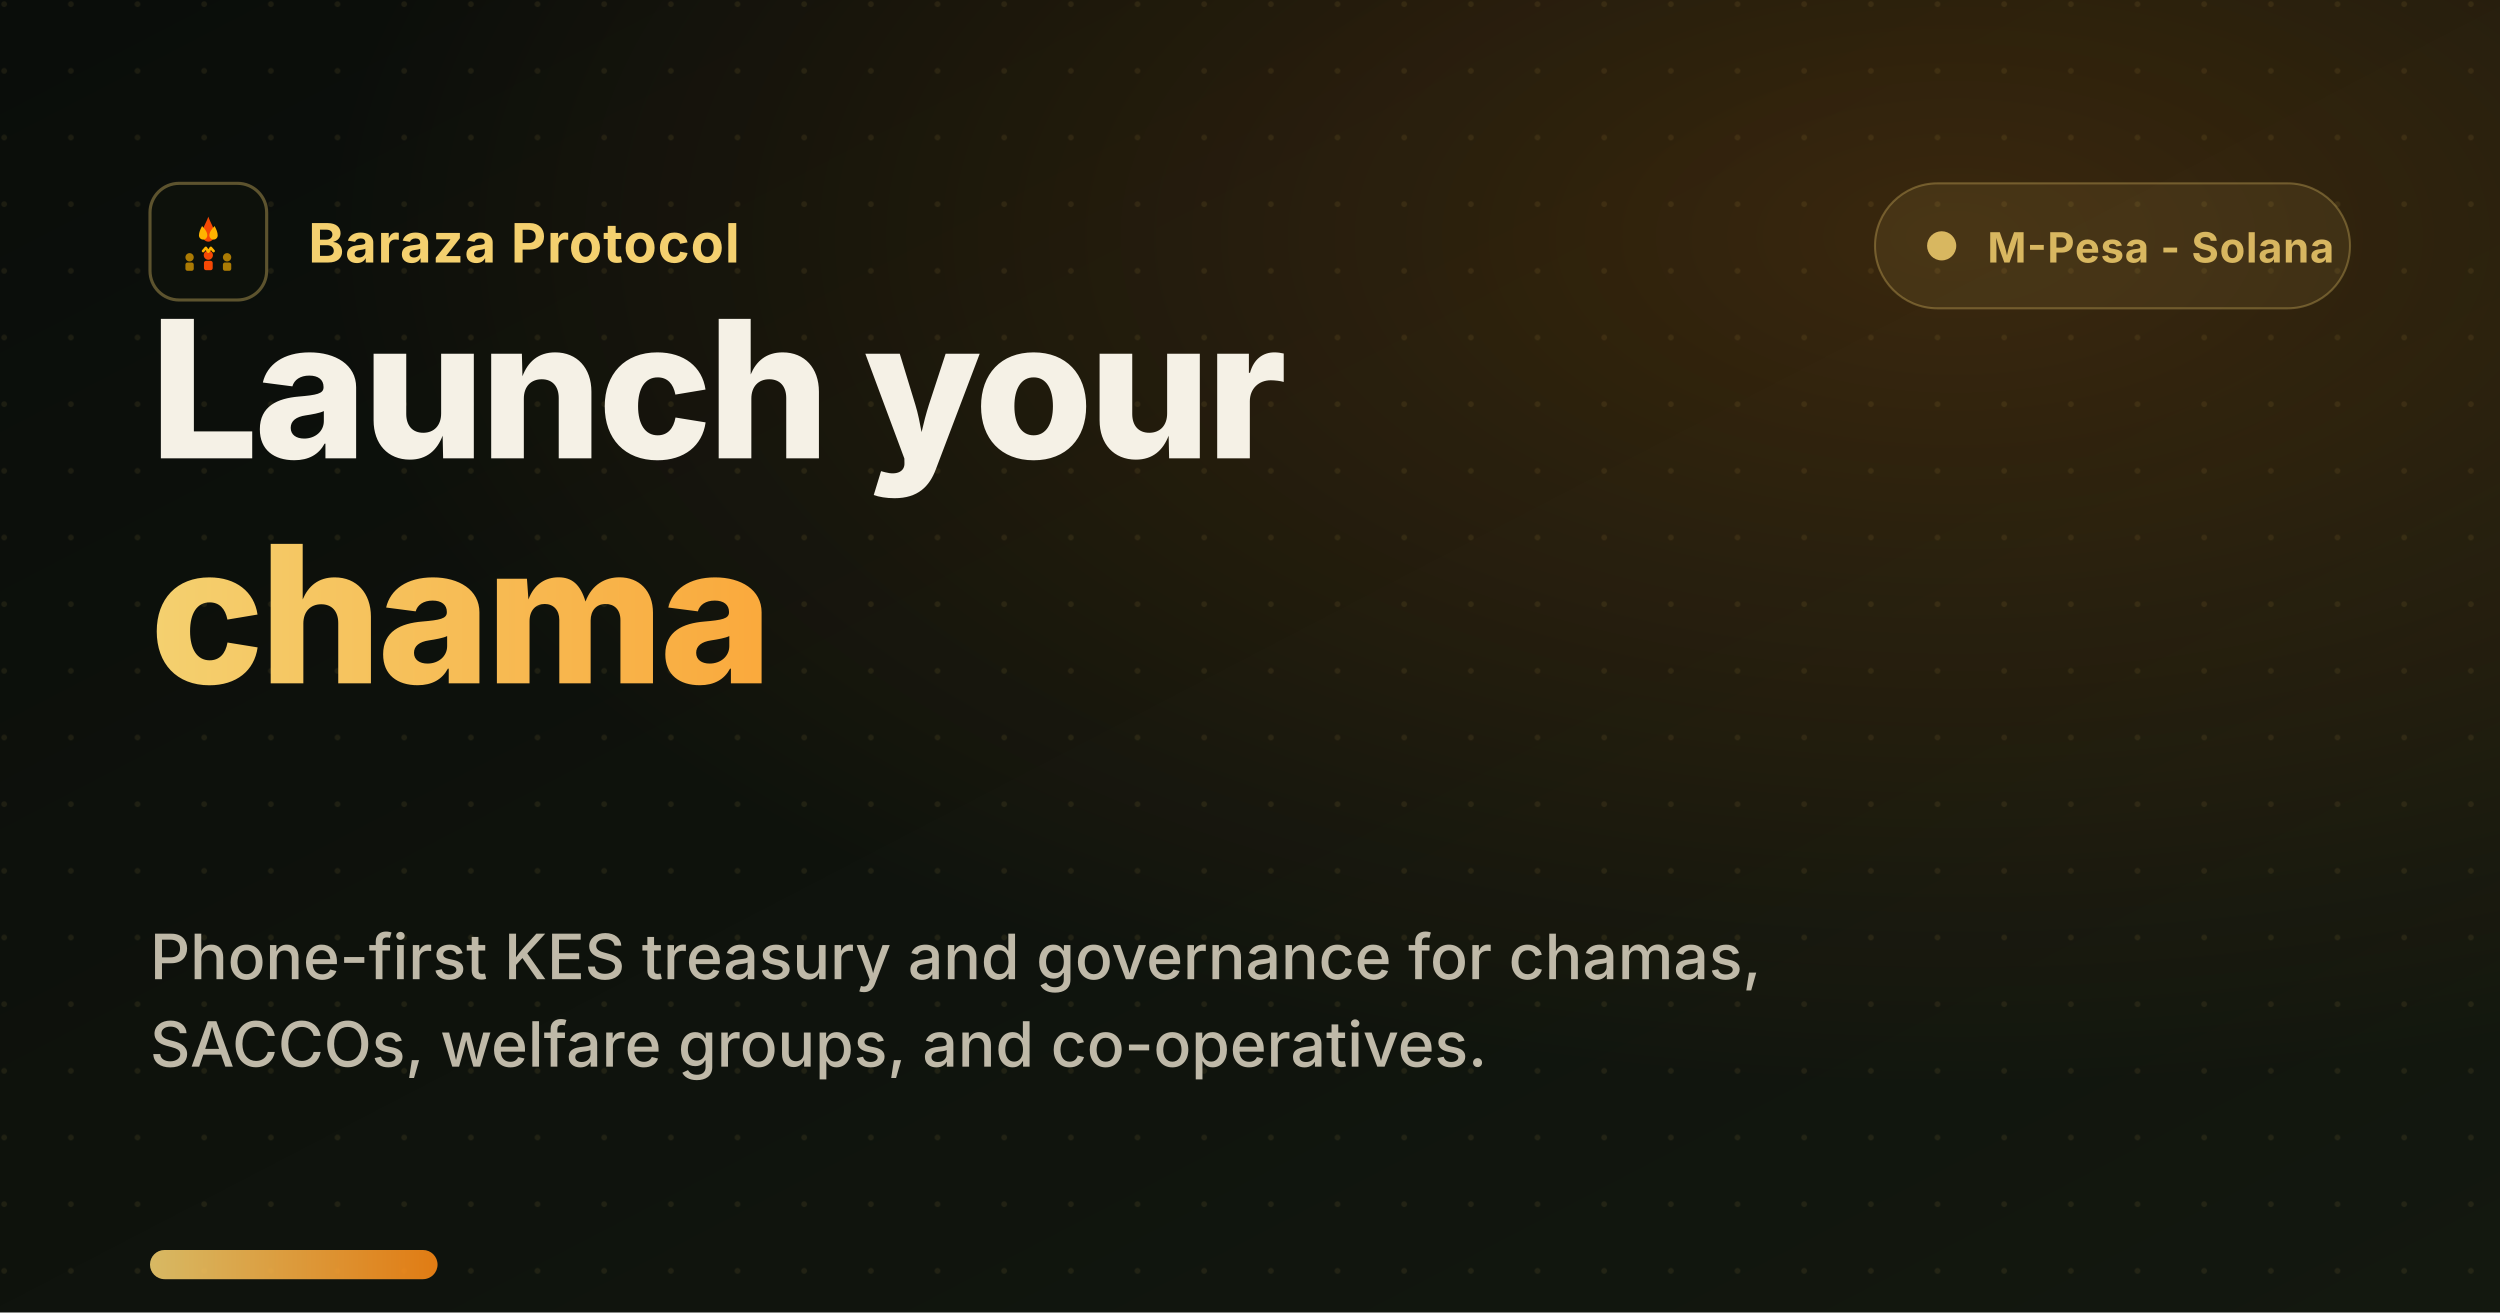
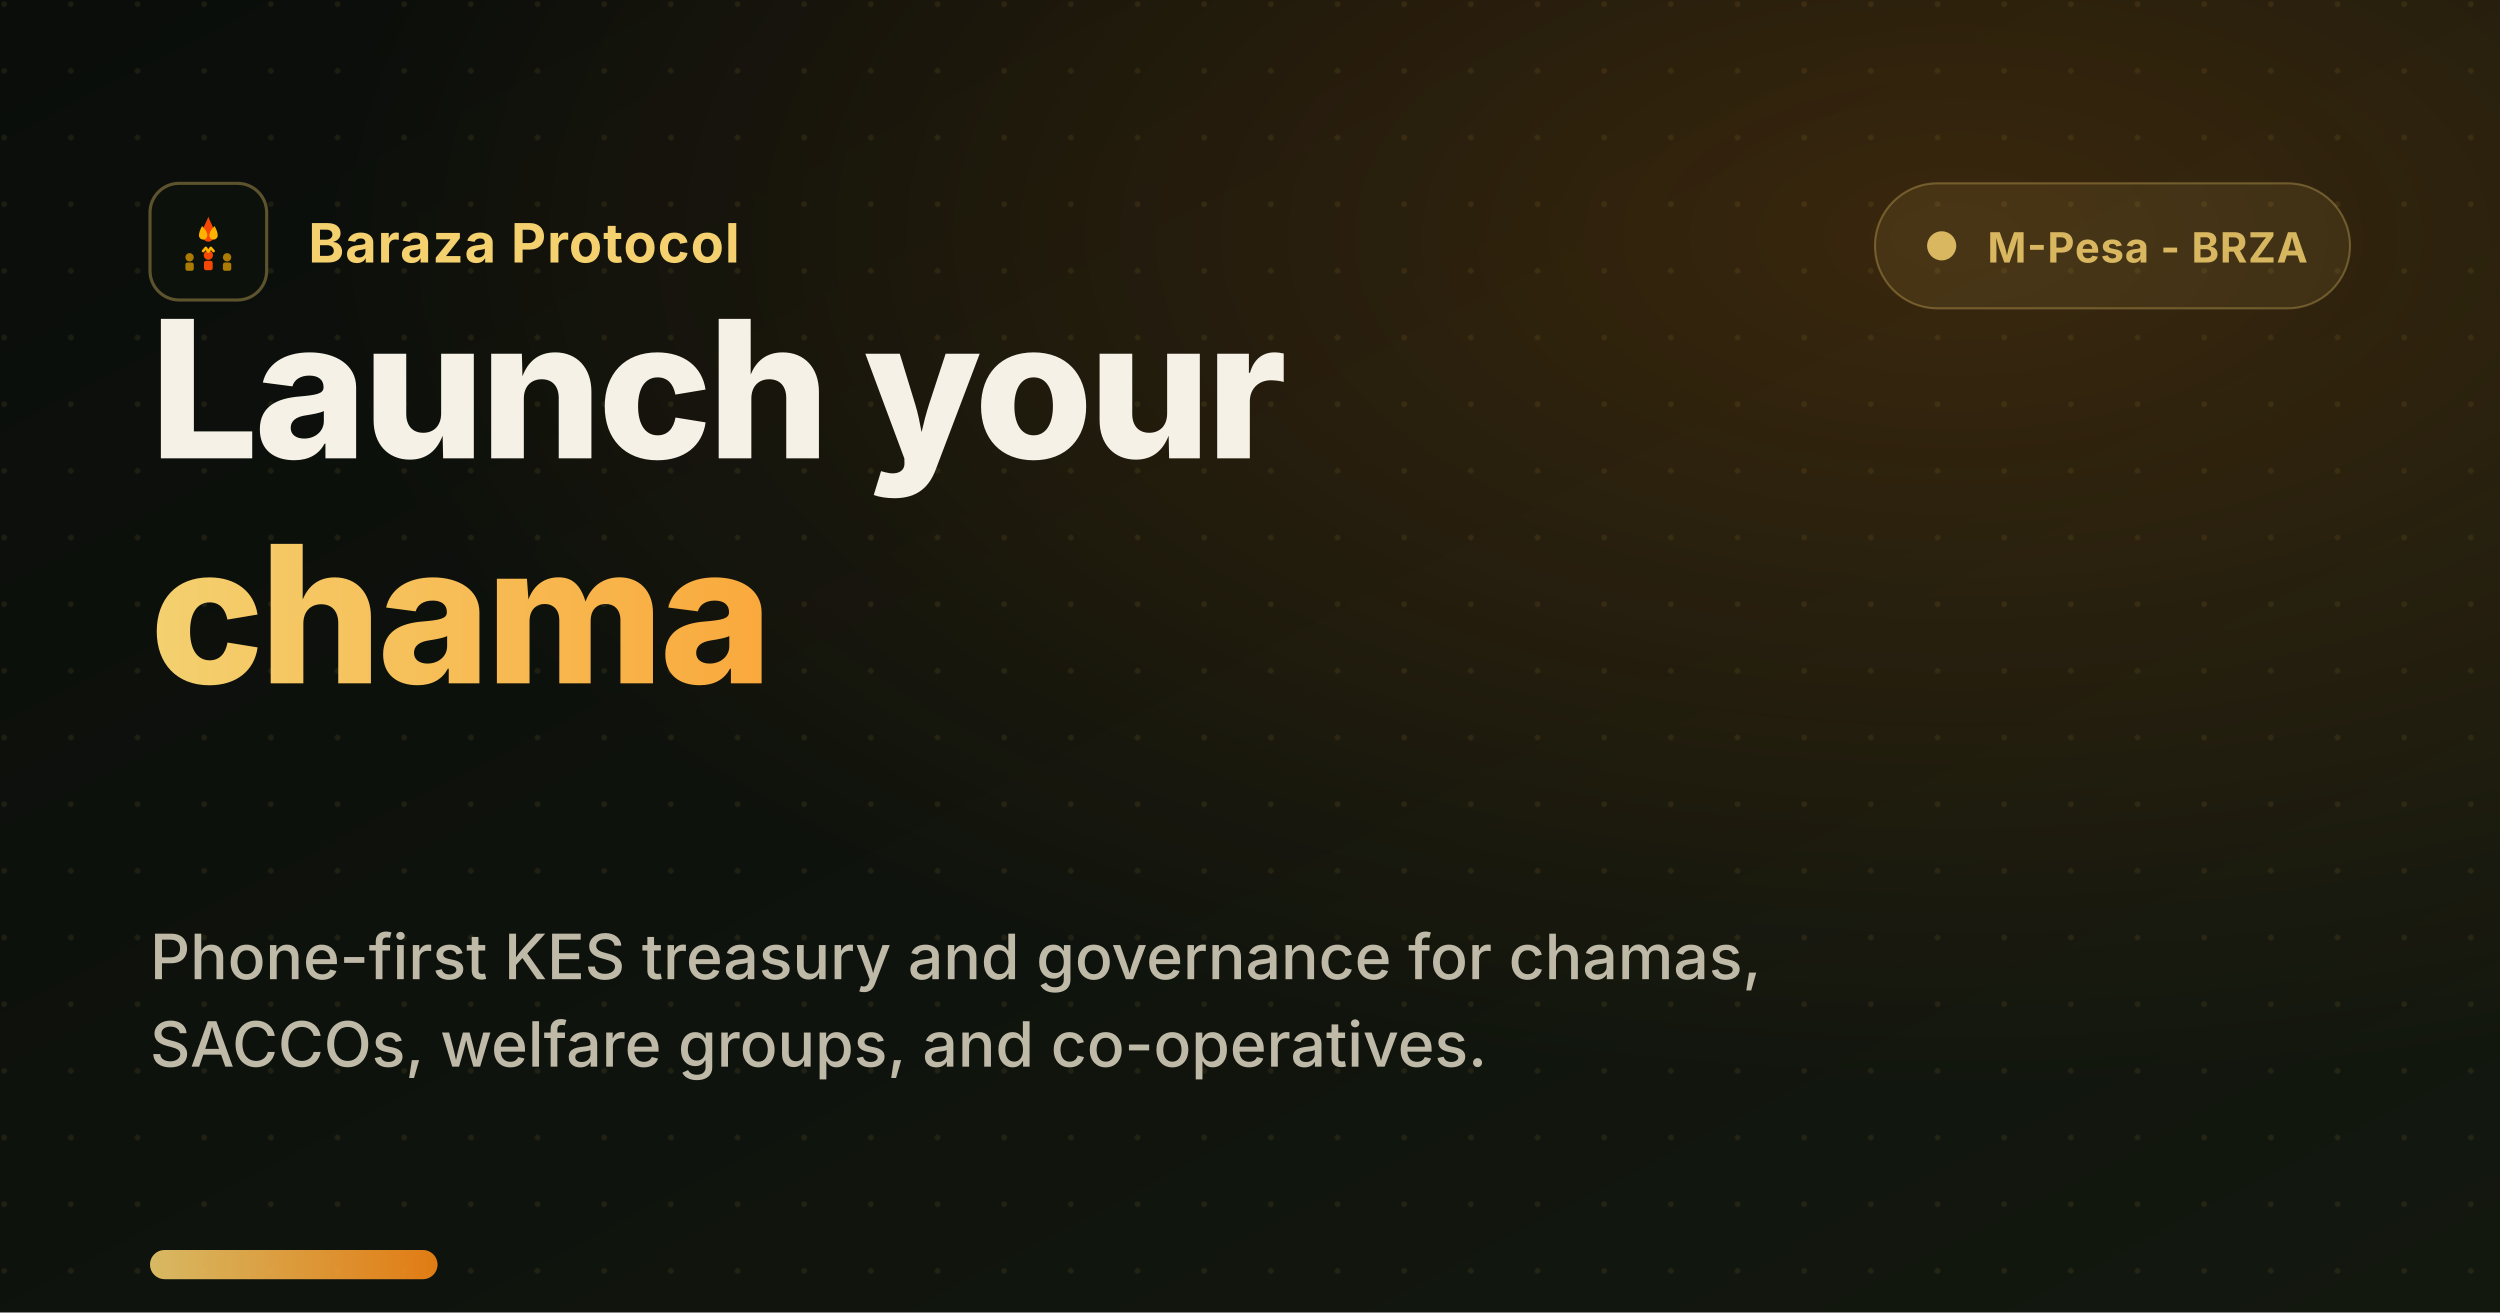
<svg xmlns="http://www.w3.org/2000/svg" width="1200" height="630" viewBox="0 0 1200 630">
  <defs>
    <linearGradient id="bg" x1="0" y1="0" x2="1" y2="1">
      <stop offset="0%" stop-color="#0a0d0a" />
      <stop offset="100%" stop-color="#13180f" />
    </linearGradient>
    <linearGradient id="warm" x1="0" y1="0" x2="1" y2="0">
      <stop offset="0%" stop-color="#F4D06F" />
      <stop offset="100%" stop-color="#FF8811" />
    </linearGradient>
    <radialGradient id="glow" cx="0.78" cy="0.18" r="0.65">
      <stop offset="0%" stop-color="#FF8811" stop-opacity="0.18" />
      <stop offset="100%" stop-color="#FF8811" stop-opacity="0" />
    </radialGradient>
    <pattern id="dots" width="32" height="32" patternUnits="userSpaceOnUse">
      <circle cx="2" cy="2" r="1.4" fill="#F4D06F" fill-opacity="0.08" />
    </pattern>
  </defs>
  <rect width="1200" height="630" fill="url(#bg)" />
  <rect width="1200" height="630" fill="url(#dots)" />
  <rect width="1200" height="630" fill="url(#glow)" />
  <g transform="translate(72 88)">
    <rect width="56" height="56" rx="14" fill="#0D110B" stroke="#F4D06F" stroke-opacity="0.35" stroke-width="1.5" />
    <g transform="translate(8 8)">
      <path d="M20 8C19 11 17 13.5 17 16.5C17 18.4 18.3 20 20 20S23 18.4 23 16.5C23 13.5 21 11 20 8Z" fill="#F64804" />
      <path d="M17 12.5C16.2 14 15.5 15.5 15.5 17C15.5 18.1 16.4 19 17.5 19S19.5 18.1 19.5 17C19.5 15.5 18.5 14 17 12.5Z" fill="#FFB300" />
      <path d="M23 12.5C23.8 14 24.5 15.5 24.5 17C24.5 18.1 23.6 19 22.5 19S20.5 18.1 20.5 17C20.5 15.5 21.5 14 23 12.5Z" fill="#FFB300" />
      <circle cx="11" cy="27.5" r="2" fill="#FFB300" opacity="0.65" />
      <rect x="9" y="30" width="4" height="4" rx="1" fill="#FFB300" opacity="0.65" />
      <circle cx="20" cy="26.5" r="2.2" fill="#F64804" />
      <rect x="17.9" y="29.2" width="4.2" height="4.5" rx="1" fill="#F64804" />
      <path d="M17.5 24.5L18.8 23L20 24.8L21.2 23L22.5 24.5" stroke="#FFB300" stroke-width="1.3" stroke-linecap="round" stroke-linejoin="round" />
      <circle cx="29" cy="27.5" r="2" fill="#FFB300" opacity="0.65" />
      <rect x="27" y="30" width="4" height="4" rx="1" fill="#FFB300" opacity="0.65" />
    </g>
    <text x="76" y="38" font-family="'Hanken Grotesk', 'Inter', sans-serif" font-size="26" font-weight="700" fill="#F4D06F" letter-spacing="0.5">Baraza Protocol</text>
  </g>
  <g transform="translate(72 220)">
    <text font-family="'Hanken Grotesk', 'Inter', sans-serif" font-weight="800" font-size="92" fill="#f5f1e6" letter-spacing="-2">
      <tspan x="0" y="0">Launch your</tspan>
      <tspan x="0" y="108" fill="url(#warm)">chama</tspan>
    </text>
  </g>
  <g transform="translate(72 470)">
    <text font-family="'Hanken Grotesk', 'Inter', sans-serif" font-size="30" font-weight="500" fill="#bfb9a8">
      <tspan x="0" y="0">Phone-first KES treasury and governance for chamas,</tspan>
      <tspan x="0" y="42">SACCOs, welfare groups, and co-operatives.</tspan>
    </text>
  </g>
  <g transform="translate(72 600)">
    <rect width="138" height="14" rx="7" fill="#F4D06F" fill-opacity="0.18" />
    <rect width="138" height="14" rx="7" fill="url(#warm)" fill-opacity="0.85" />
  </g>
  <g transform="translate(900 88)" opacity="0.85">
    <rect x="0" y="0" width="228" height="60" rx="30" fill="#F4D06F" fill-opacity="0.10" stroke="#F4D06F" stroke-opacity="0.35" />
    <circle cx="32" cy="30" r="7" fill="#F4D06F" />
-     <text x="54" y="38" font-family="'Hanken Grotesk', 'Inter', sans-serif" font-size="20" font-weight="700" fill="#F4D06F" letter-spacing="0.4">M-Pesa - Solana</text>
+     <text x="54" y="38" font-family="'Hanken Grotesk', 'Inter', sans-serif" font-size="20" font-weight="700" fill="#F4D06F" letter-spacing="0.4">M-Pesa - BRZA</text>
  </g>
</svg>
